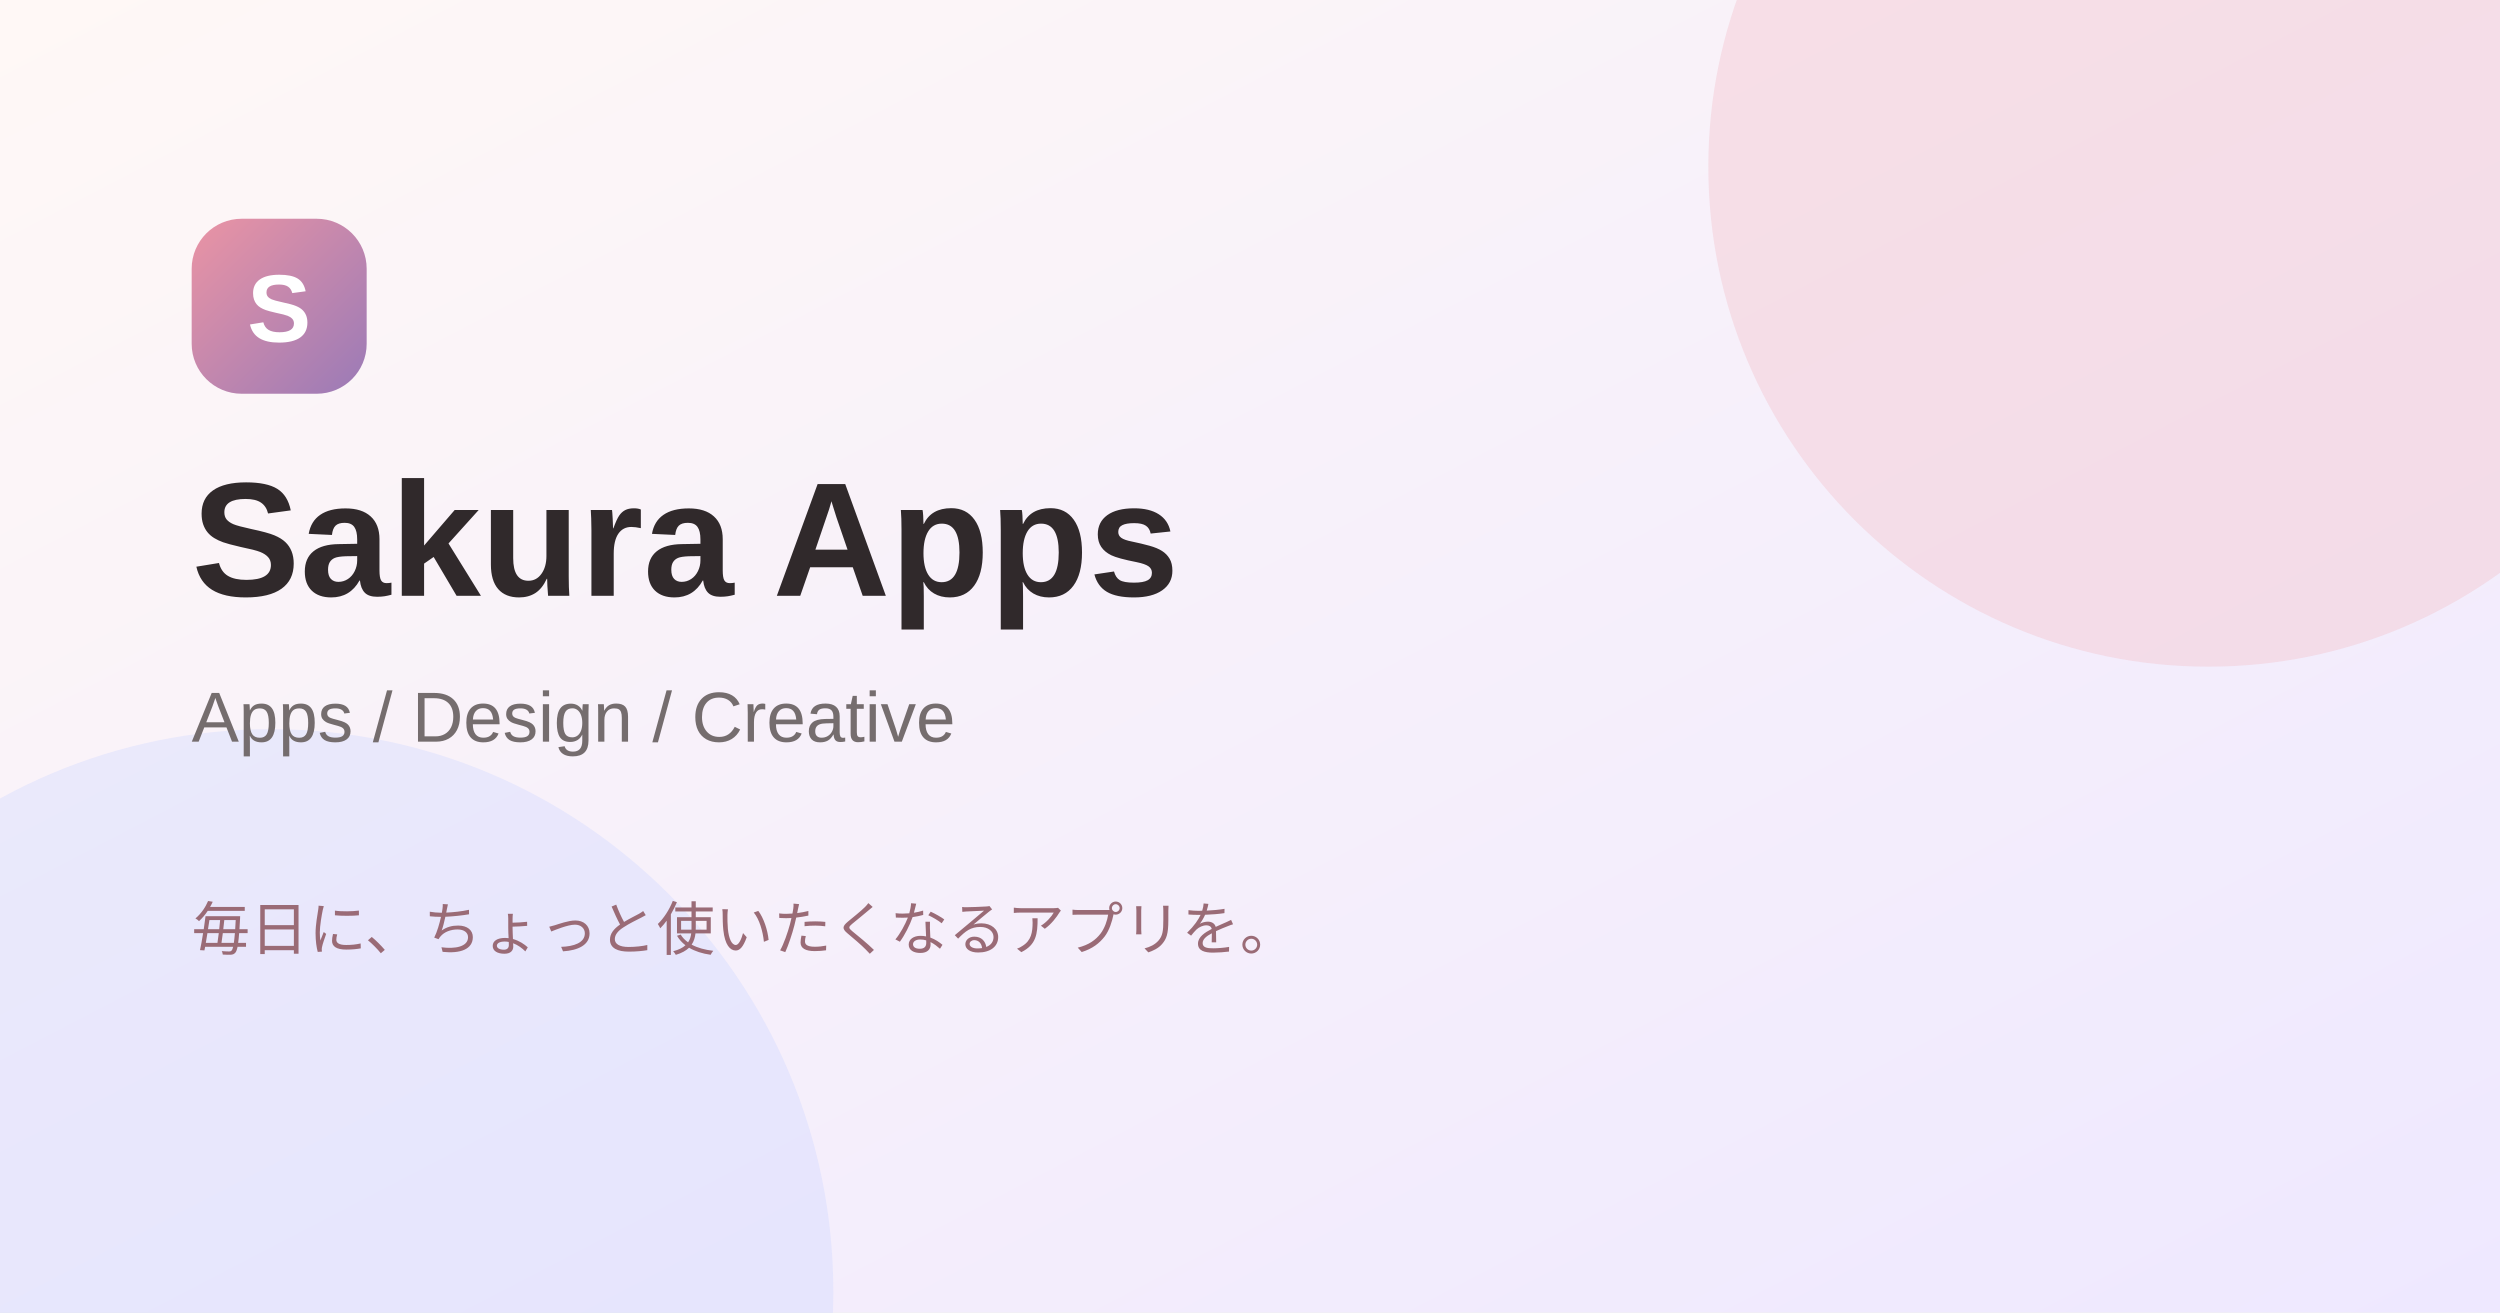
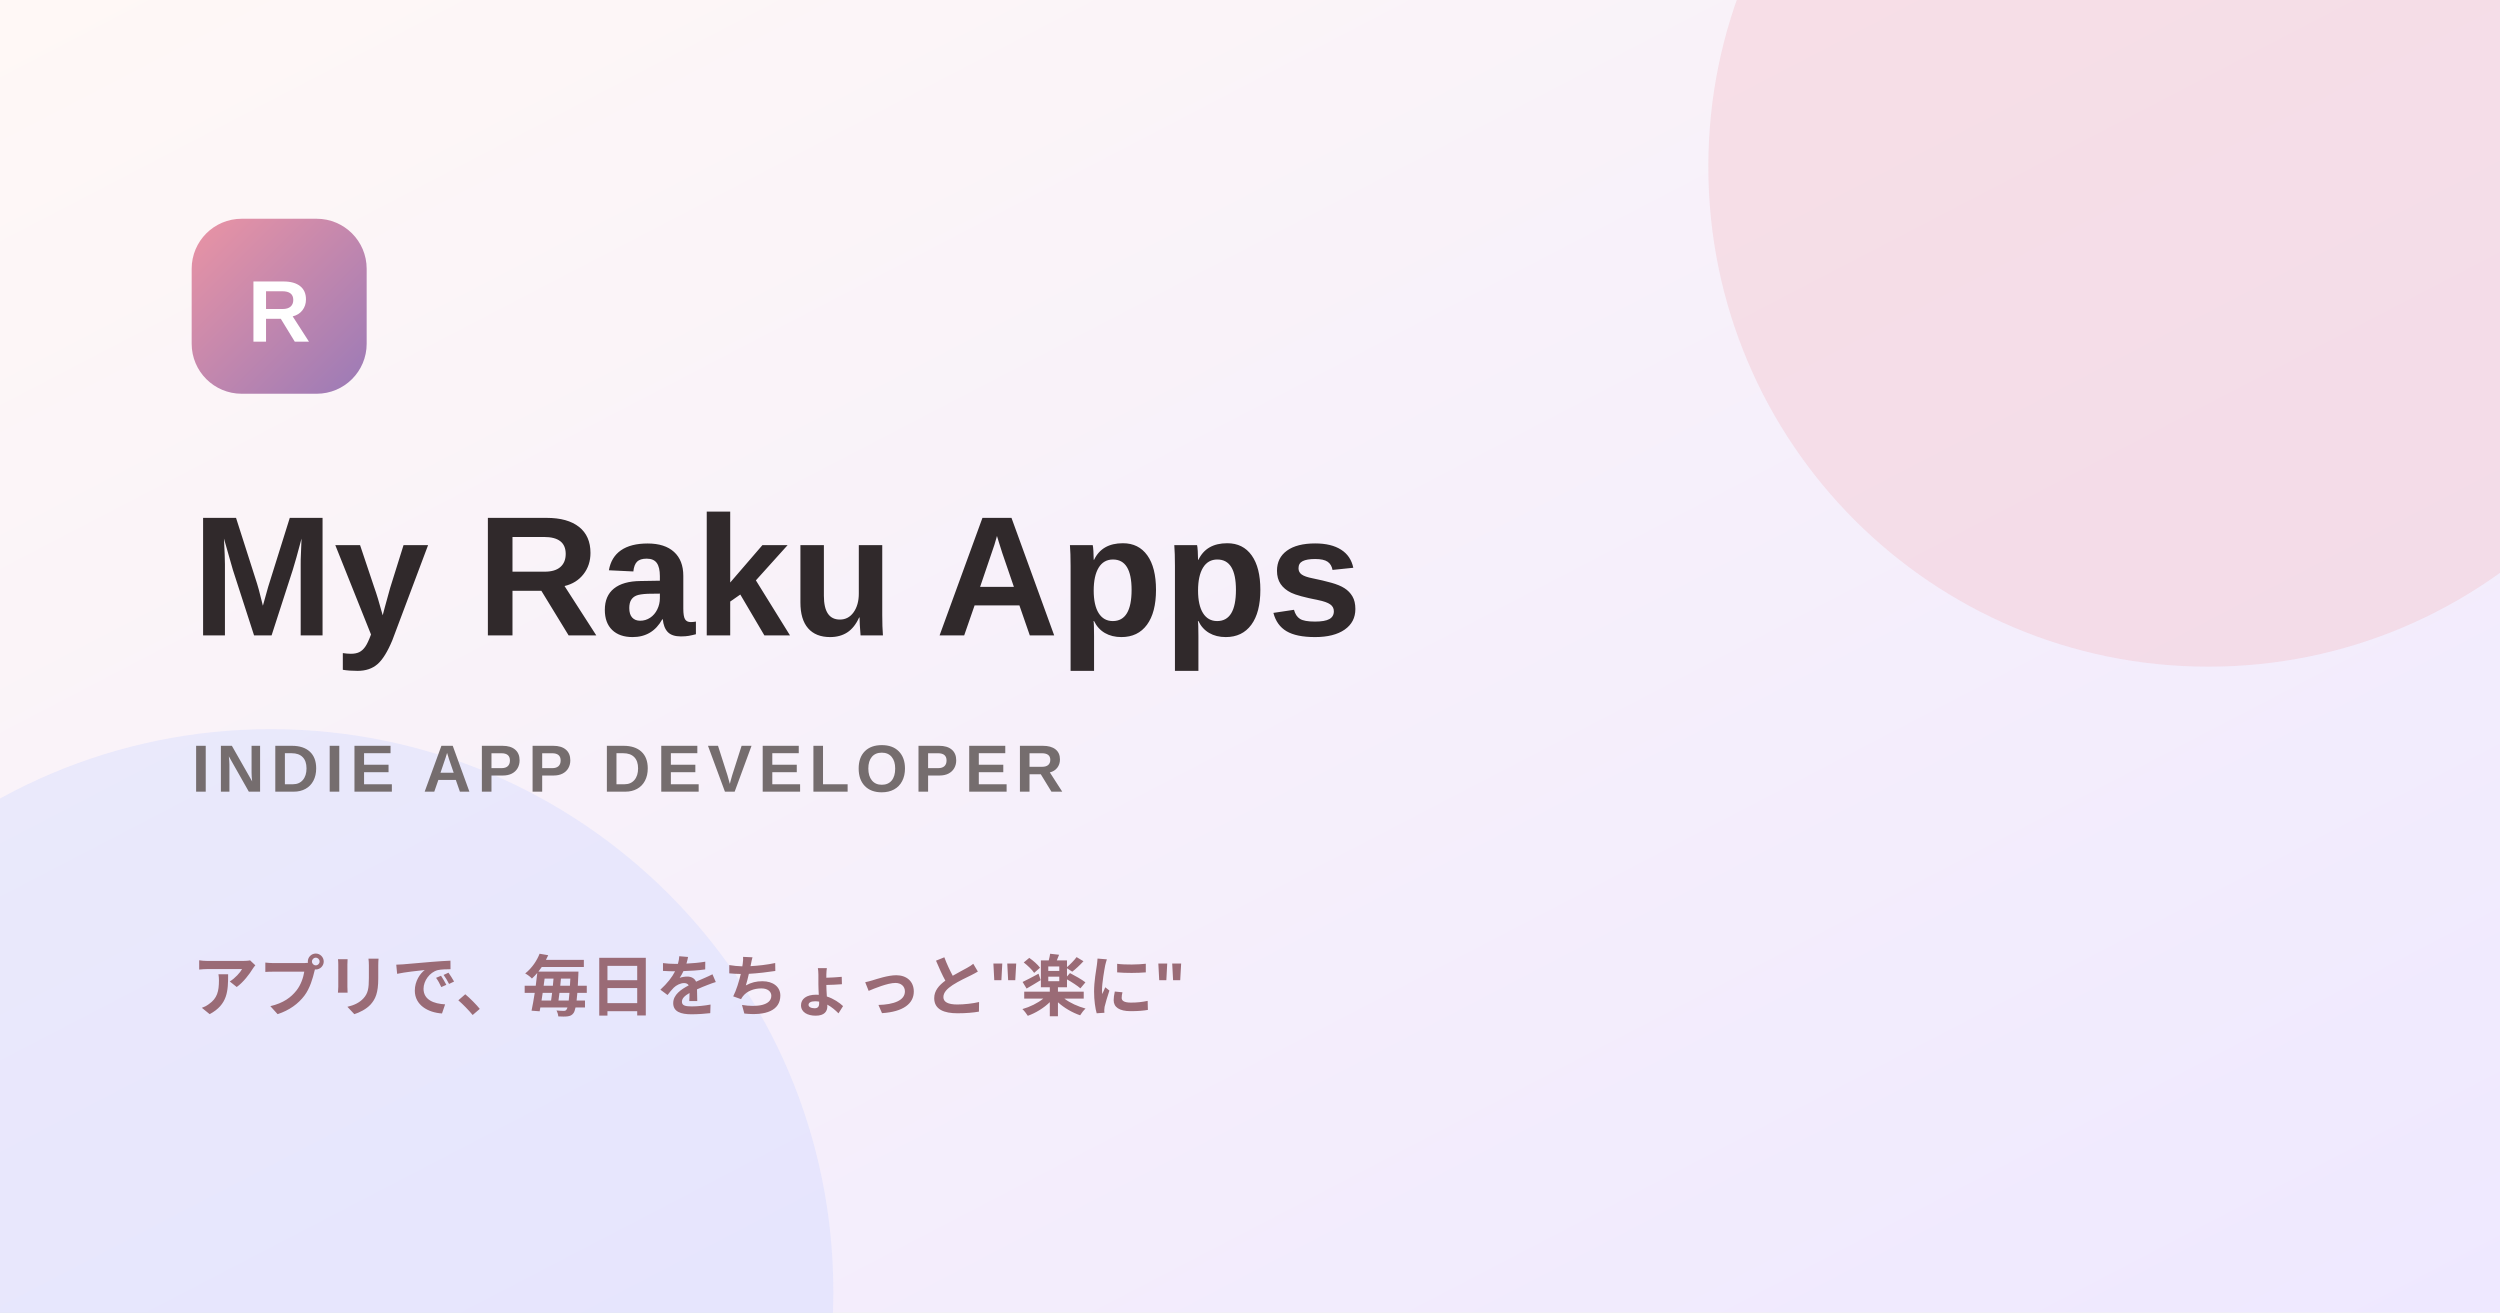
<svg xmlns="http://www.w3.org/2000/svg" width="1200" height="630" viewBox="0 0 1200 630">
  <defs>
    <linearGradient id="bg" x1="0" y1="0" x2="1" y2="1">
-       <stop stop-color="#fff8f6" />
-       <stop offset="1" stop-color="#eee8ff" />
+       <stop offset="0%" stop-color="#fff8f6" />
+       <stop offset="100%" stop-color="#eee8ff" />
    </linearGradient>
    <linearGradient id="mark" x1="0" y1="0" x2="1" y2="1">
-       <stop stop-color="#eb94a4" />
-       <stop offset="1" stop-color="#9a7ab7" />
+       <stop offset="0%" stop-color="#eb94a4" />
+       <stop offset="100%" stop-color="#9a7ab7" />
    </linearGradient>
  </defs>
  <rect width="1200" height="630" fill="url(#bg)" />
-   <circle cx="1060" cy="80" r="240" fill="#f2c3cd" opacity=".42" />
-   <circle cx="130" cy="620" r="270" fill="#cfd7ff" opacity=".38" />
+   <circle cx="1060" cy="80" r="240" fill="#f2c3cd" opacity="0.42" />
+   <circle cx="130" cy="620" r="270" fill="#cfd7ff" opacity="0.38" />
  <rect x="92" y="105" width="84" height="84" rx="24" fill="url(#mark)" />
-   <text x="134" y="164" text-anchor="middle" font-family="Arial, sans-serif" font-size="46" font-weight="700" fill="white">S</text>
-   <text x="92" y="286" font-family="Arial, sans-serif" font-size="78" font-weight="700" fill="#30292b">Sakura Apps</text>
-   <text x="92" y="356" font-family="Arial, sans-serif" font-size="34" fill="#756d6e">Apps / Design / Creative</text>
-   <text x="92" y="456" font-family="Arial, sans-serif" font-size="28" fill="#9a6b76">毎日に、ちょっと使いたくなるアプリを。</text>
+   <text x="134" y="164" text-anchor="middle" font-family="Arial, sans-serif" font-size="42" font-weight="700" fill="white">
+     R
+   </text>
+   <text x="92" y="305" font-family="Arial, sans-serif" font-size="82" font-weight="700" fill="#30292b">
+     My Raku Apps
+   </text>
+   <text x="92" y="380" font-family="Arial, sans-serif" font-size="32" font-weight="600" letter-spacing="3" fill="#756d6e">
+     INDIE APP DEVELOPER
+   </text>
+   <text x="92" y="485" font-family="'Noto Sans JP', Arial, sans-serif" font-size="32" font-weight="600" fill="#9a6b76">
+     アプリで、毎日をちょっと"楽に"
+   </text>
</svg>
